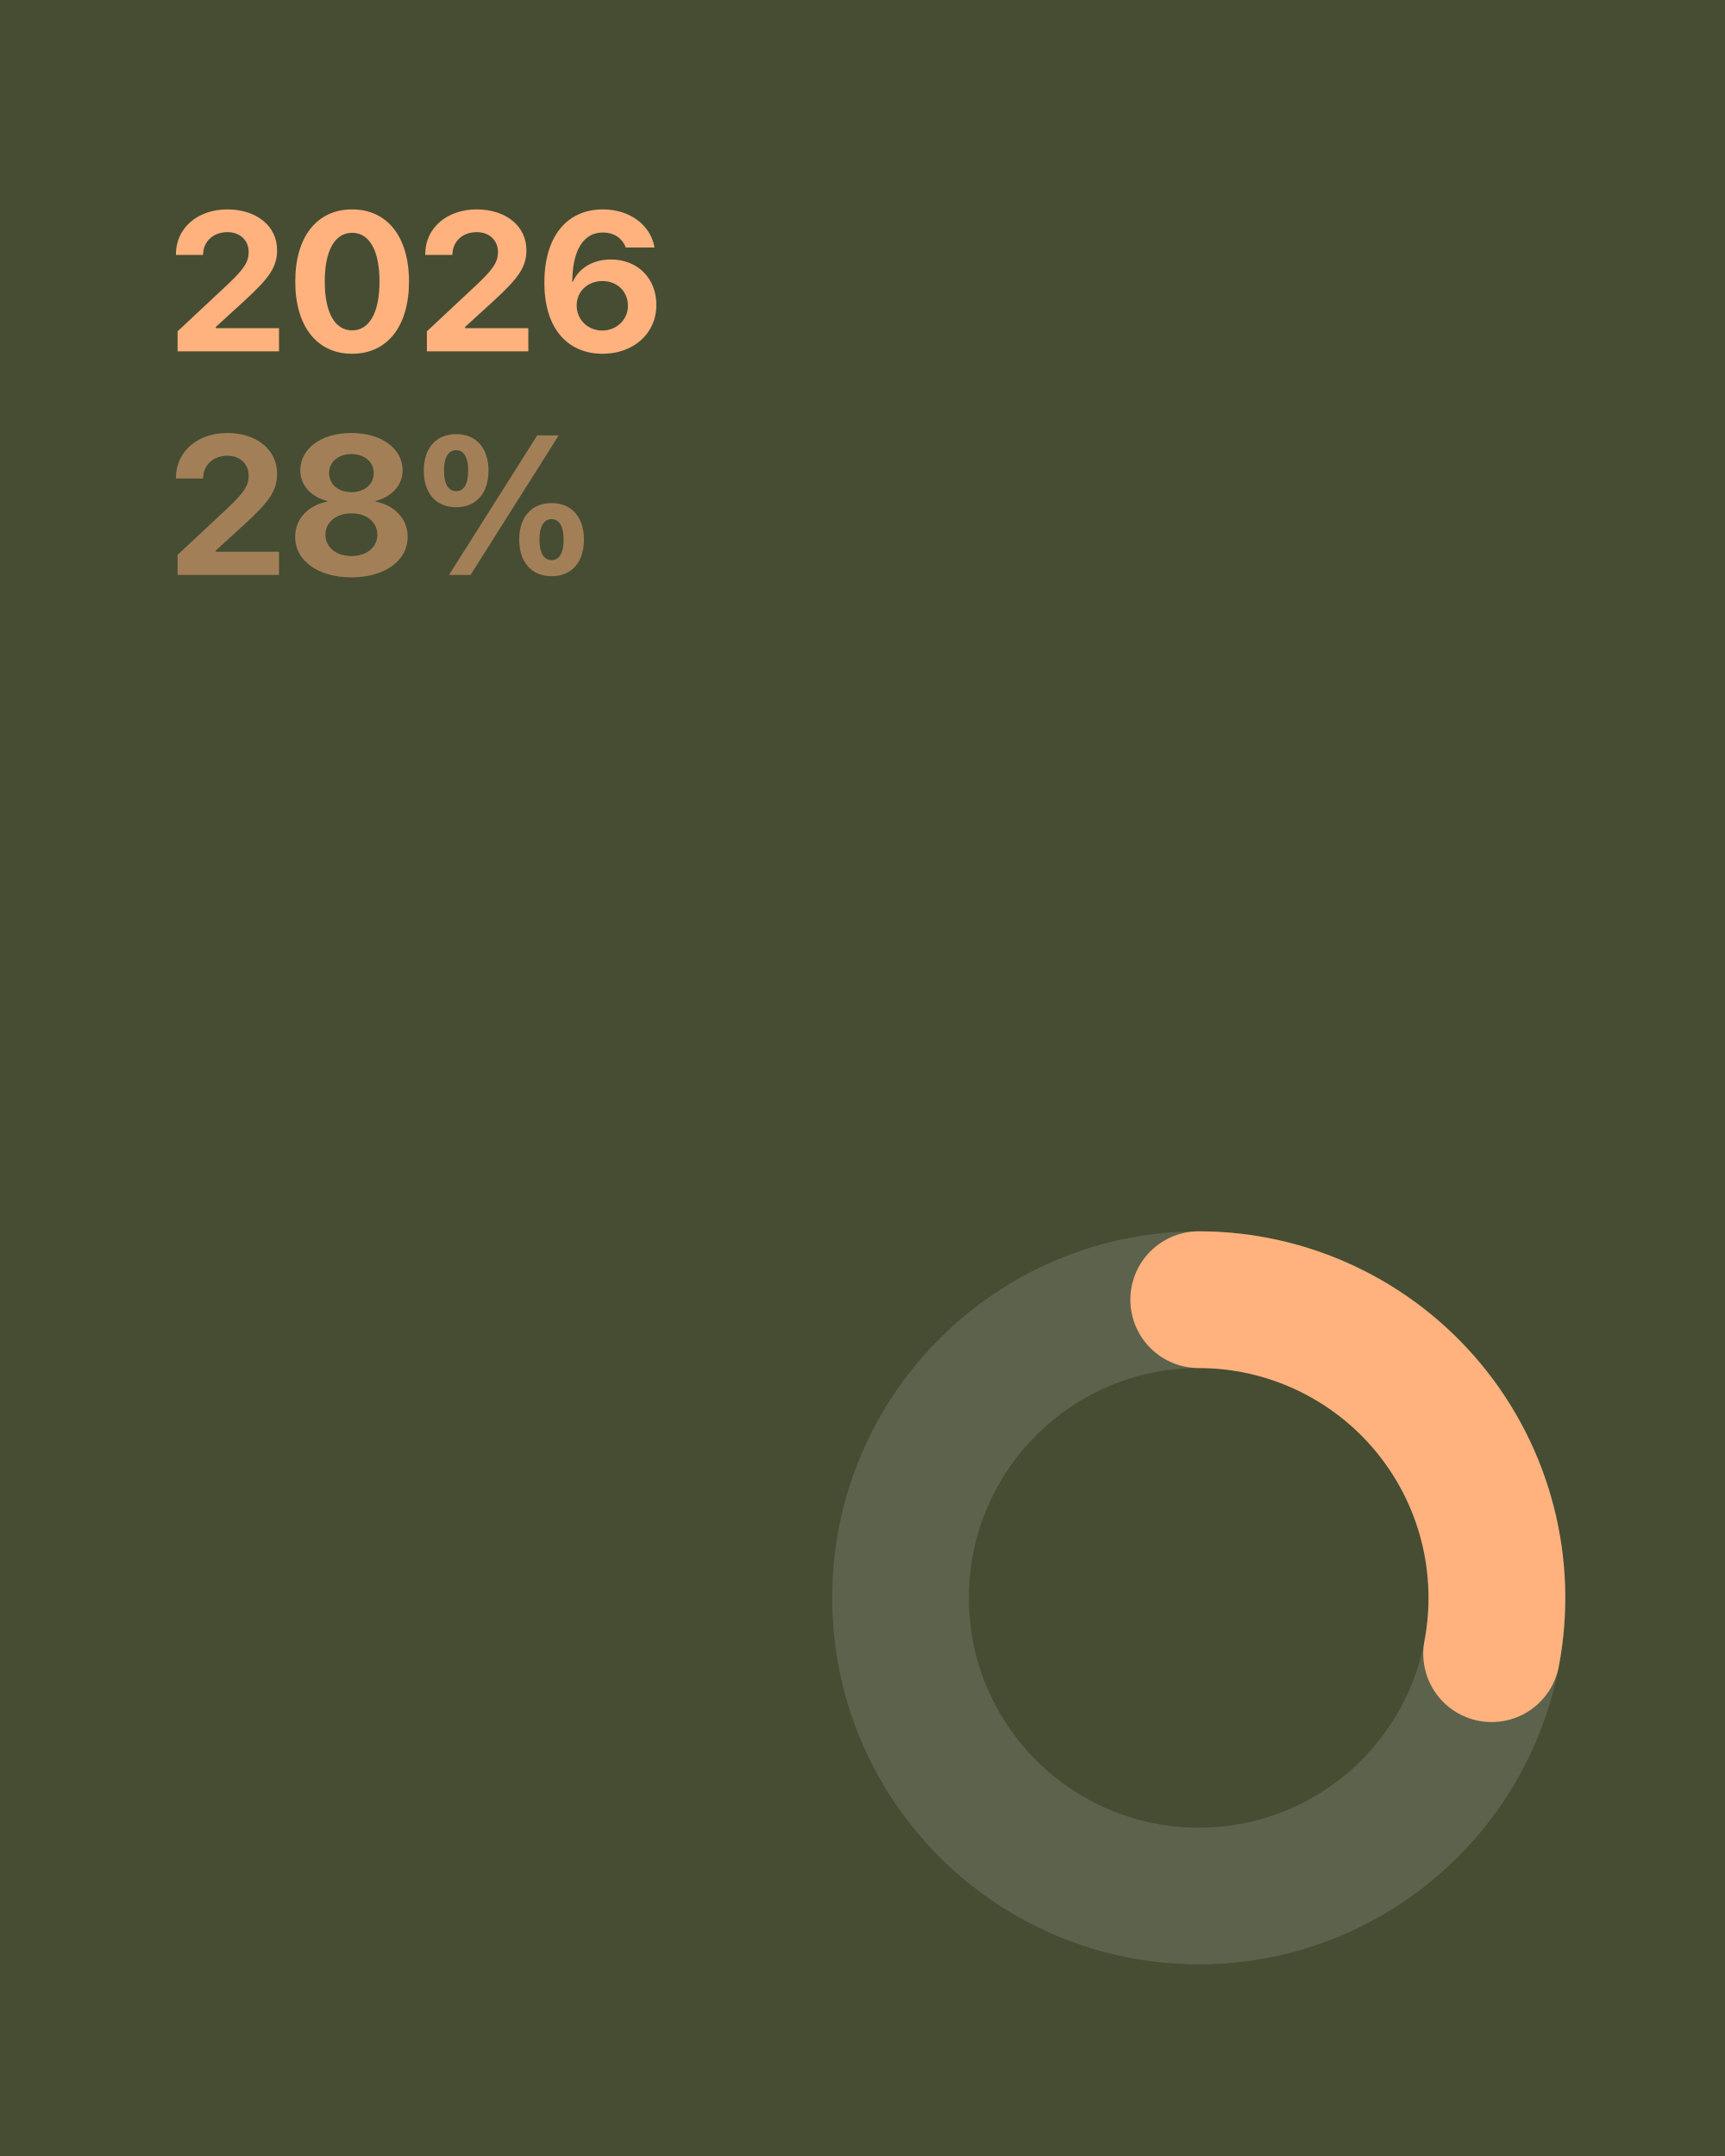
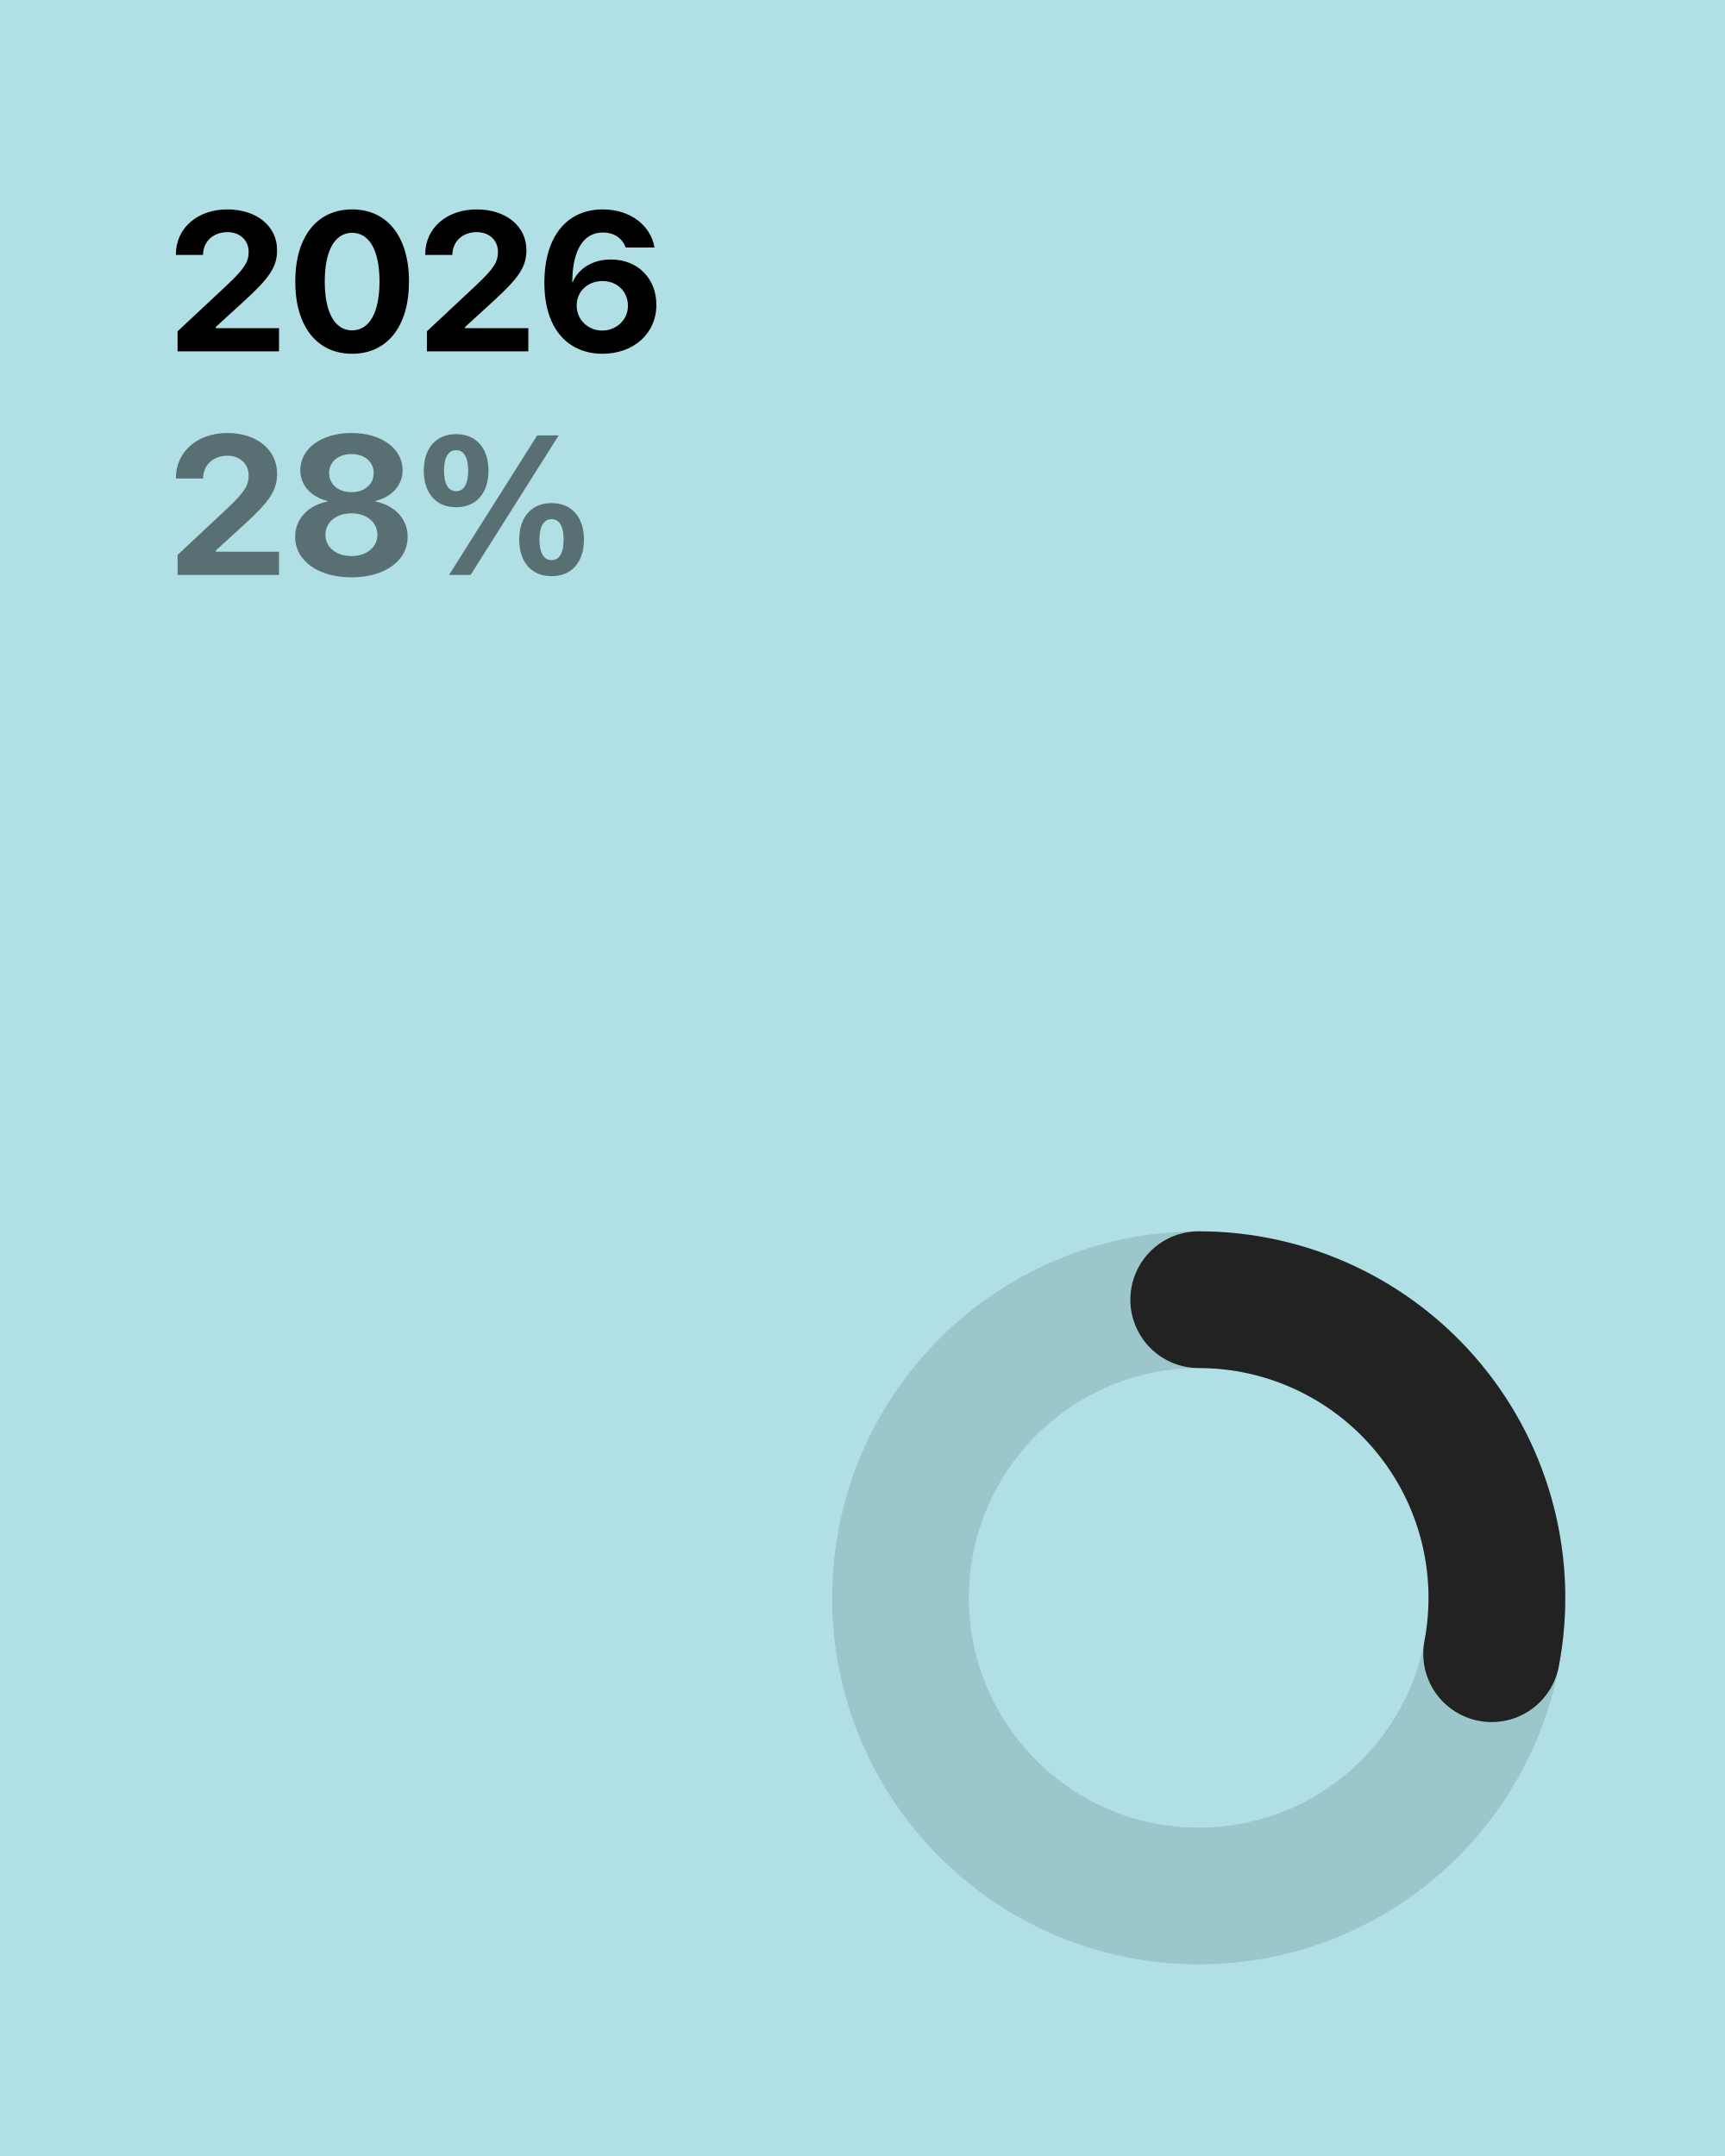
<svg xmlns="http://www.w3.org/2000/svg" viewBox="0 0 1080 1350" width="1080" height="1350">
-   <rect width="1080" height="1350" fill="#464D33" />
-   <circle opacity="0.12" cx="750.5" cy="1000.5" r="186.692" fill="none" stroke="#FFFFFF" stroke-width="85.617" />
-   <path d="M750.5 813.808 A186.692 186.692 0 0 1 933.885 1035.483" fill="none" stroke="#FFB27E" stroke-width="85.617" stroke-linecap="round" stroke-linejoin="round" />
-   <path d="M111.18 220L174.69 220L174.69 205.47L135.09 205.47L135.09 204.74L153.38 188.03C168.45 174.17 173.48 167.26 173.48 156.67L173.48 156.55C173.48 141.65 160.76 131.12 142.30 131.12C123.83 131.12 110.15 142.68 110.15 159.15L110.15 159.63L127.10 159.63L127.16 159.09C127.40 151.22 133.46 145.35 142.42 145.35C150.17 145.35 155.62 150.43 155.68 157.58L155.68 157.70C155.68 163.75 153.32 168.05 142.05 178.59L111.18 207.47ZM220.46 221.51C242.62 221.51 256.06 204.14 256.06 176.35L256.06 176.22C256.06 148.43 242.62 131.12 220.46 131.12C198.30 131.12 184.86 148.43 184.86 176.22L184.86 176.35C184.86 204.14 198.30 221.51 220.46 221.51ZM220.46 206.86C209.56 206.86 203.33 195.54 203.33 176.35L203.33 176.22C203.33 157.03 209.56 145.77 220.46 145.77C231.36 145.77 237.60 157.03 237.60 176.22L237.60 176.35C237.60 195.54 231.36 206.86 220.46 206.86ZM267.27 220L330.78 220L330.78 205.47L291.18 205.47L291.18 204.74L309.47 188.03C324.54 174.17 329.57 167.26 329.57 156.67L329.57 156.55C329.57 141.65 316.85 131.12 298.39 131.12C279.92 131.12 266.24 142.68 266.24 159.15L266.24 159.63L283.19 159.63L283.25 159.09C283.49 151.22 289.55 145.35 298.51 145.35C306.26 145.35 311.71 150.43 311.77 157.58L311.77 157.70C311.77 163.75 309.41 168.05 298.14 178.59L267.27 207.47ZM377.28 221.51C396.71 221.51 410.94 208.80 410.94 190.94L410.94 190.82C410.94 174.47 399.38 162.48 382.49 162.48C370.68 162.48 362.08 168.41 358.63 176.53L358.27 176.53C358.27 175.62 358.33 174.41 358.39 173.20C359.05 157.76 364.63 145.59 377.40 145.59C384.54 145.59 389.39 149.16 391.57 154.43L391.75 154.97L409.79 154.97L409.67 154.37C407.07 140.87 394.35 131.12 377.46 131.12C354.70 131.12 340.83 148.31 340.83 176.95L340.83 177.07C340.83 206.68 356.21 221.51 377.28 221.51ZM361.05 191.36L361.05 191.24C361.05 182.34 368.08 175.98 377.22 175.98C386.30 175.98 393.14 182.40 393.14 191.48L393.14 191.60C393.14 200.20 385.94 206.98 377.04 206.98C368.08 206.98 361.05 200.14 361.05 191.36Z" fill="#FFB27E" />
-   <path d="M111.18 360L174.69 360L174.69 345.47L135.09 345.47L135.09 344.74L153.38 328.03C168.45 314.17 173.48 307.26 173.48 296.67L173.48 296.55C173.48 281.65 160.76 271.12 142.30 271.12C123.83 271.12 110.15 282.68 110.15 299.15L110.15 299.63L127.10 299.63L127.16 299.09C127.40 291.22 133.46 285.35 142.42 285.35C150.17 285.35 155.62 290.43 155.68 297.58L155.68 297.70C155.68 303.75 153.32 308.05 142.05 318.59L111.18 347.47ZM220.04 361.51C240.87 361.51 255.22 351.16 255.22 336.14L255.22 336.02C255.22 324.70 246.80 316.35 235.12 314.04L235.12 313.68C245.17 311.20 252.07 303.87 252.07 294.55L252.07 294.43C252.07 280.93 238.87 271.12 220.04 271.12C201.15 271.12 188.01 280.93 188.01 294.43L188.01 294.55C188.01 303.87 194.85 311.20 204.96 313.68L204.96 314.04C193.22 316.35 184.80 324.70 184.80 336.02L184.80 336.14C184.80 351.16 199.21 361.51 220.04 361.51ZM220.04 308.17C211.80 308.17 206.05 303.27 206.05 296.24L206.05 296.12C206.05 289.16 211.87 284.32 220.04 284.32C228.21 284.32 233.96 289.16 233.96 296.12L233.96 296.24C233.96 303.27 228.27 308.17 220.04 308.17ZM220.04 348.19C210.47 348.19 203.75 342.62 203.75 334.93L203.75 334.81C203.75 327.06 210.41 321.43 220.04 321.43C229.67 321.43 236.27 327.06 236.27 334.81L236.27 334.93C236.27 342.62 229.54 348.19 220.04 348.19ZM285.61 317.62C298.14 317.62 305.83 308.84 305.83 294.73L305.83 294.67C305.83 280.62 298.14 271.84 285.61 271.84C273.02 271.84 265.33 280.62 265.33 294.67L265.33 294.73C265.33 308.84 273.02 317.62 285.61 317.62ZM294.63 360L349.79 272.63L336.35 272.63L281.13 360ZM285.61 307.57C280.71 307.57 277.98 303.03 277.98 294.73L277.98 294.67C277.98 286.44 280.71 281.89 285.61 281.89C290.46 281.89 293.12 286.44 293.12 294.67L293.12 294.73C293.12 303.03 290.46 307.57 285.61 307.57ZM345.37 360.79C357.90 360.79 365.59 352.01 365.59 337.90L365.59 337.84C365.59 323.79 357.90 315.01 345.37 315.01C332.78 315.01 325.09 323.79 325.09 337.84L325.09 337.90C325.09 352.01 332.78 360.79 345.37 360.79ZM345.37 350.74C340.47 350.74 337.74 346.20 337.74 337.90L337.74 337.84C337.74 329.61 340.47 325.06 345.37 325.06C350.21 325.06 352.88 329.61 352.88 337.84L352.88 337.90C352.88 346.20 350.21 350.74 345.37 350.74Z" fill="#FFB27E" opacity="0.5" />
+   <rect width="1080" height="1350" fill="#B0E0E6" />
+   <circle opacity="0.12" cx="750.5" cy="1000.5" r="186.692" fill="none" stroke="#000000" stroke-width="85.617" />
+   <path d="M750.5 813.808 A186.692 186.692 0 0 1 933.885 1035.483" fill="none" stroke="#222222" stroke-width="85.617" stroke-linecap="round" stroke-linejoin="round" />
+   <path d="M111.18 220L174.69 220L174.69 205.47L135.09 205.47L135.09 204.74L153.38 188.03C168.45 174.17 173.48 167.26 173.48 156.67L173.48 156.55C173.48 141.65 160.76 131.12 142.30 131.12C123.83 131.12 110.15 142.68 110.15 159.15L110.15 159.63L127.10 159.63L127.16 159.09C127.40 151.22 133.46 145.35 142.42 145.35C150.17 145.35 155.62 150.43 155.68 157.58L155.68 157.70C155.68 163.75 153.32 168.05 142.05 178.59L111.18 207.47ZM220.46 221.51C242.62 221.51 256.06 204.14 256.06 176.35L256.06 176.22C256.06 148.43 242.62 131.12 220.46 131.12C198.30 131.12 184.86 148.43 184.86 176.22L184.86 176.35C184.86 204.14 198.30 221.51 220.46 221.51ZM220.46 206.86C209.56 206.86 203.33 195.54 203.33 176.35L203.33 176.22C203.33 157.03 209.56 145.77 220.46 145.77C231.36 145.77 237.60 157.03 237.60 176.22L237.60 176.35C237.60 195.54 231.36 206.86 220.46 206.86ZM267.27 220L330.78 220L330.78 205.47L291.18 205.47L291.18 204.74L309.47 188.03C324.54 174.17 329.57 167.26 329.57 156.67L329.57 156.55C329.57 141.65 316.85 131.12 298.39 131.12C279.92 131.12 266.24 142.68 266.24 159.15L266.24 159.63L283.19 159.63L283.25 159.09C283.49 151.22 289.55 145.35 298.51 145.35C306.26 145.35 311.71 150.43 311.77 157.58L311.77 157.70C311.77 163.75 309.41 168.05 298.14 178.59L267.27 207.47ZM377.28 221.51C396.71 221.51 410.94 208.80 410.94 190.94L410.94 190.82C410.94 174.47 399.38 162.48 382.49 162.48C370.68 162.48 362.08 168.41 358.63 176.53L358.27 176.53C358.27 175.62 358.33 174.41 358.39 173.20C359.05 157.76 364.63 145.59 377.40 145.59C384.54 145.59 389.39 149.16 391.57 154.43L391.75 154.97L409.79 154.97L409.67 154.37C407.07 140.87 394.35 131.12 377.46 131.12C354.70 131.12 340.83 148.31 340.83 176.95L340.83 177.07C340.83 206.68 356.21 221.51 377.28 221.51ZM361.05 191.36L361.05 191.24C361.05 182.34 368.08 175.98 377.22 175.98C386.30 175.98 393.14 182.40 393.14 191.48L393.14 191.60C393.14 200.20 385.94 206.98 377.04 206.98C368.08 206.98 361.05 200.14 361.05 191.36Z" fill="#000000" />
+   <path d="M111.18 360L174.69 360L174.69 345.47L135.09 345.47L135.09 344.74L153.38 328.03C168.45 314.17 173.48 307.26 173.48 296.67L173.48 296.55C173.48 281.65 160.76 271.12 142.30 271.12C123.83 271.12 110.15 282.68 110.15 299.15L110.15 299.63L127.10 299.63L127.16 299.09C127.40 291.22 133.46 285.35 142.42 285.35C150.17 285.35 155.62 290.43 155.68 297.58L155.68 297.70C155.68 303.75 153.32 308.05 142.05 318.59L111.18 347.47ZM220.04 361.51C240.87 361.51 255.22 351.16 255.22 336.14L255.22 336.02C255.22 324.70 246.80 316.35 235.12 314.04L235.12 313.68C245.17 311.20 252.07 303.87 252.07 294.55L252.07 294.43C252.07 280.93 238.87 271.12 220.04 271.12C201.15 271.12 188.01 280.93 188.01 294.43L188.01 294.55C188.01 303.87 194.85 311.20 204.96 313.68L204.96 314.04C193.22 316.35 184.80 324.70 184.80 336.02L184.80 336.14C184.80 351.16 199.21 361.51 220.04 361.51ZM220.04 308.17C211.80 308.17 206.05 303.27 206.05 296.24L206.05 296.12C206.05 289.16 211.87 284.32 220.04 284.32C228.21 284.32 233.96 289.16 233.96 296.12L233.96 296.24C233.96 303.27 228.27 308.17 220.04 308.17ZM220.04 348.19C210.47 348.19 203.75 342.62 203.75 334.93L203.75 334.81C203.75 327.06 210.41 321.43 220.04 321.43C229.67 321.43 236.27 327.06 236.27 334.81L236.27 334.93C236.27 342.62 229.54 348.19 220.04 348.19ZM285.61 317.62C298.14 317.62 305.83 308.84 305.83 294.73L305.83 294.67C305.83 280.62 298.14 271.84 285.61 271.84C273.02 271.84 265.33 280.62 265.33 294.67L265.33 294.73C265.33 308.84 273.02 317.62 285.61 317.62ZM294.63 360L349.79 272.63L336.35 272.63L281.13 360ZM285.61 307.57C280.71 307.57 277.98 303.03 277.98 294.73L277.98 294.67C277.98 286.44 280.71 281.89 285.61 281.89C290.46 281.89 293.12 286.44 293.12 294.67L293.12 294.73C293.12 303.03 290.46 307.57 285.61 307.57ZM345.37 360.79C357.90 360.79 365.59 352.01 365.59 337.90L365.59 337.84C365.59 323.79 357.90 315.01 345.37 315.01C332.78 315.01 325.09 323.79 325.09 337.84L325.09 337.90C325.09 352.01 332.78 360.79 345.37 360.79ZM345.37 350.74C340.47 350.74 337.74 346.20 337.74 337.90L337.74 337.84C337.74 329.61 340.47 325.06 345.37 325.06C350.21 325.06 352.88 329.61 352.88 337.84L352.88 337.90C352.88 346.20 350.21 350.74 345.37 350.74Z" fill="#000000" opacity="0.5" />
</svg>
